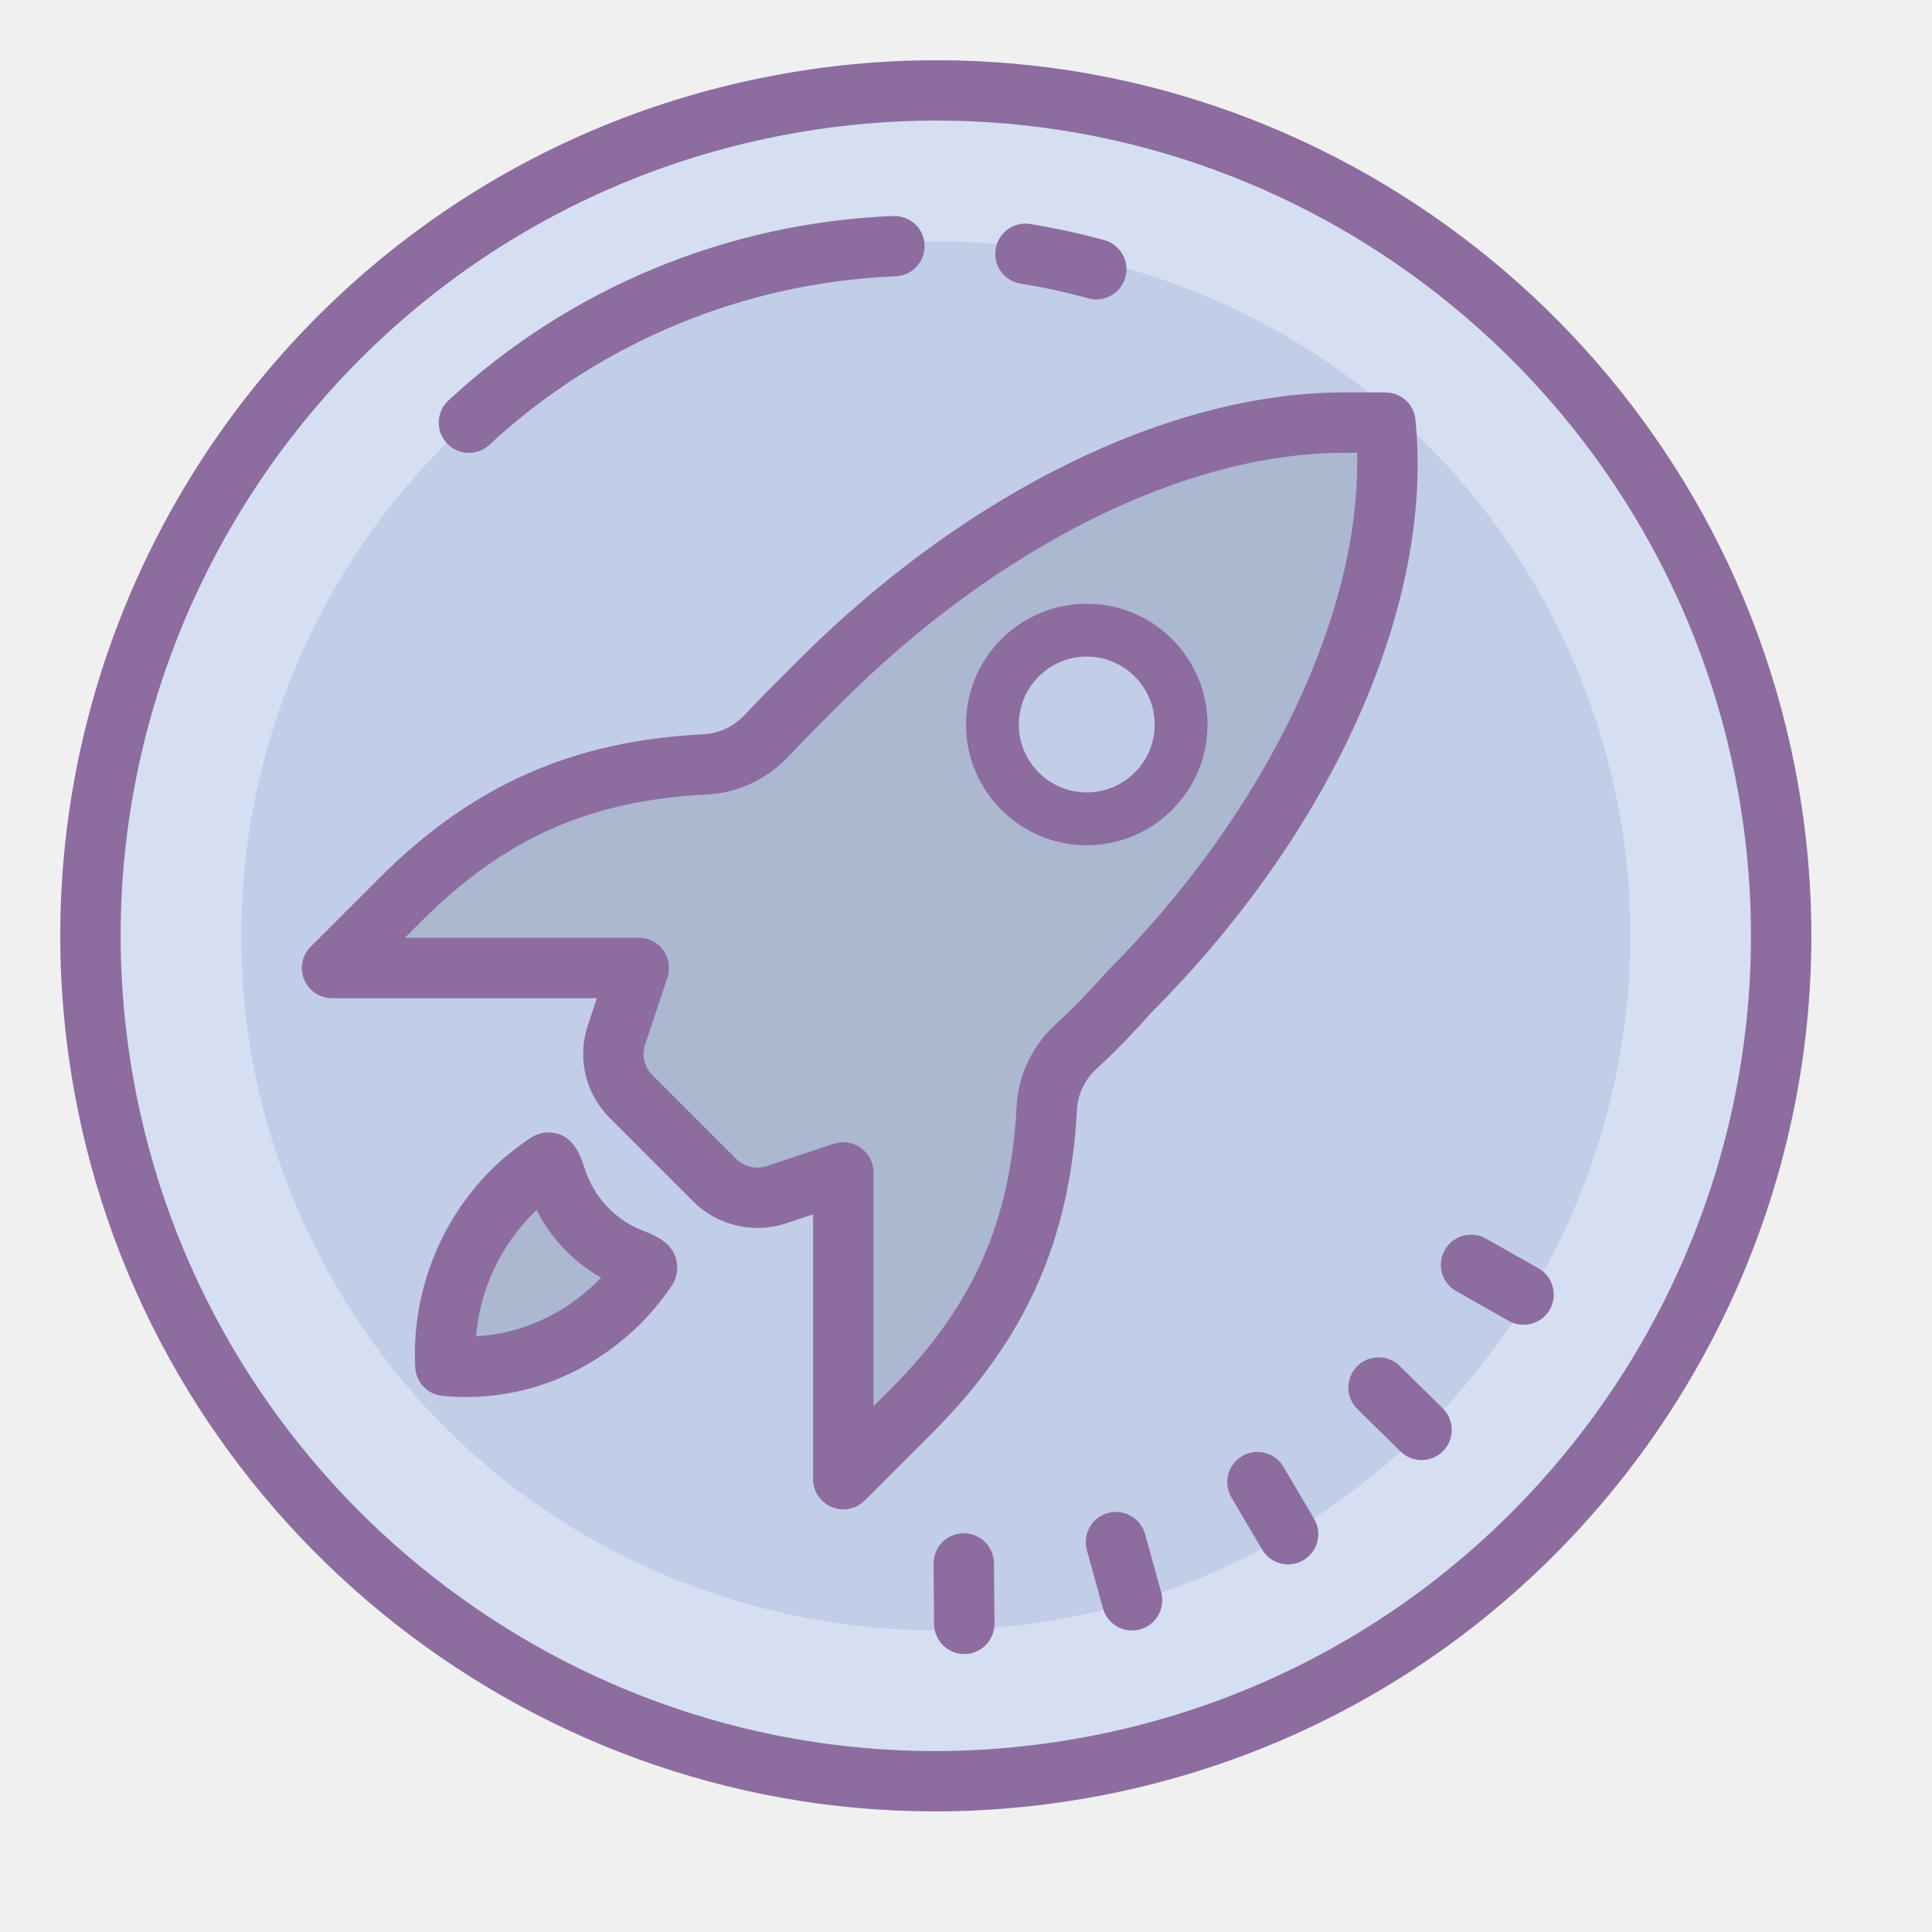
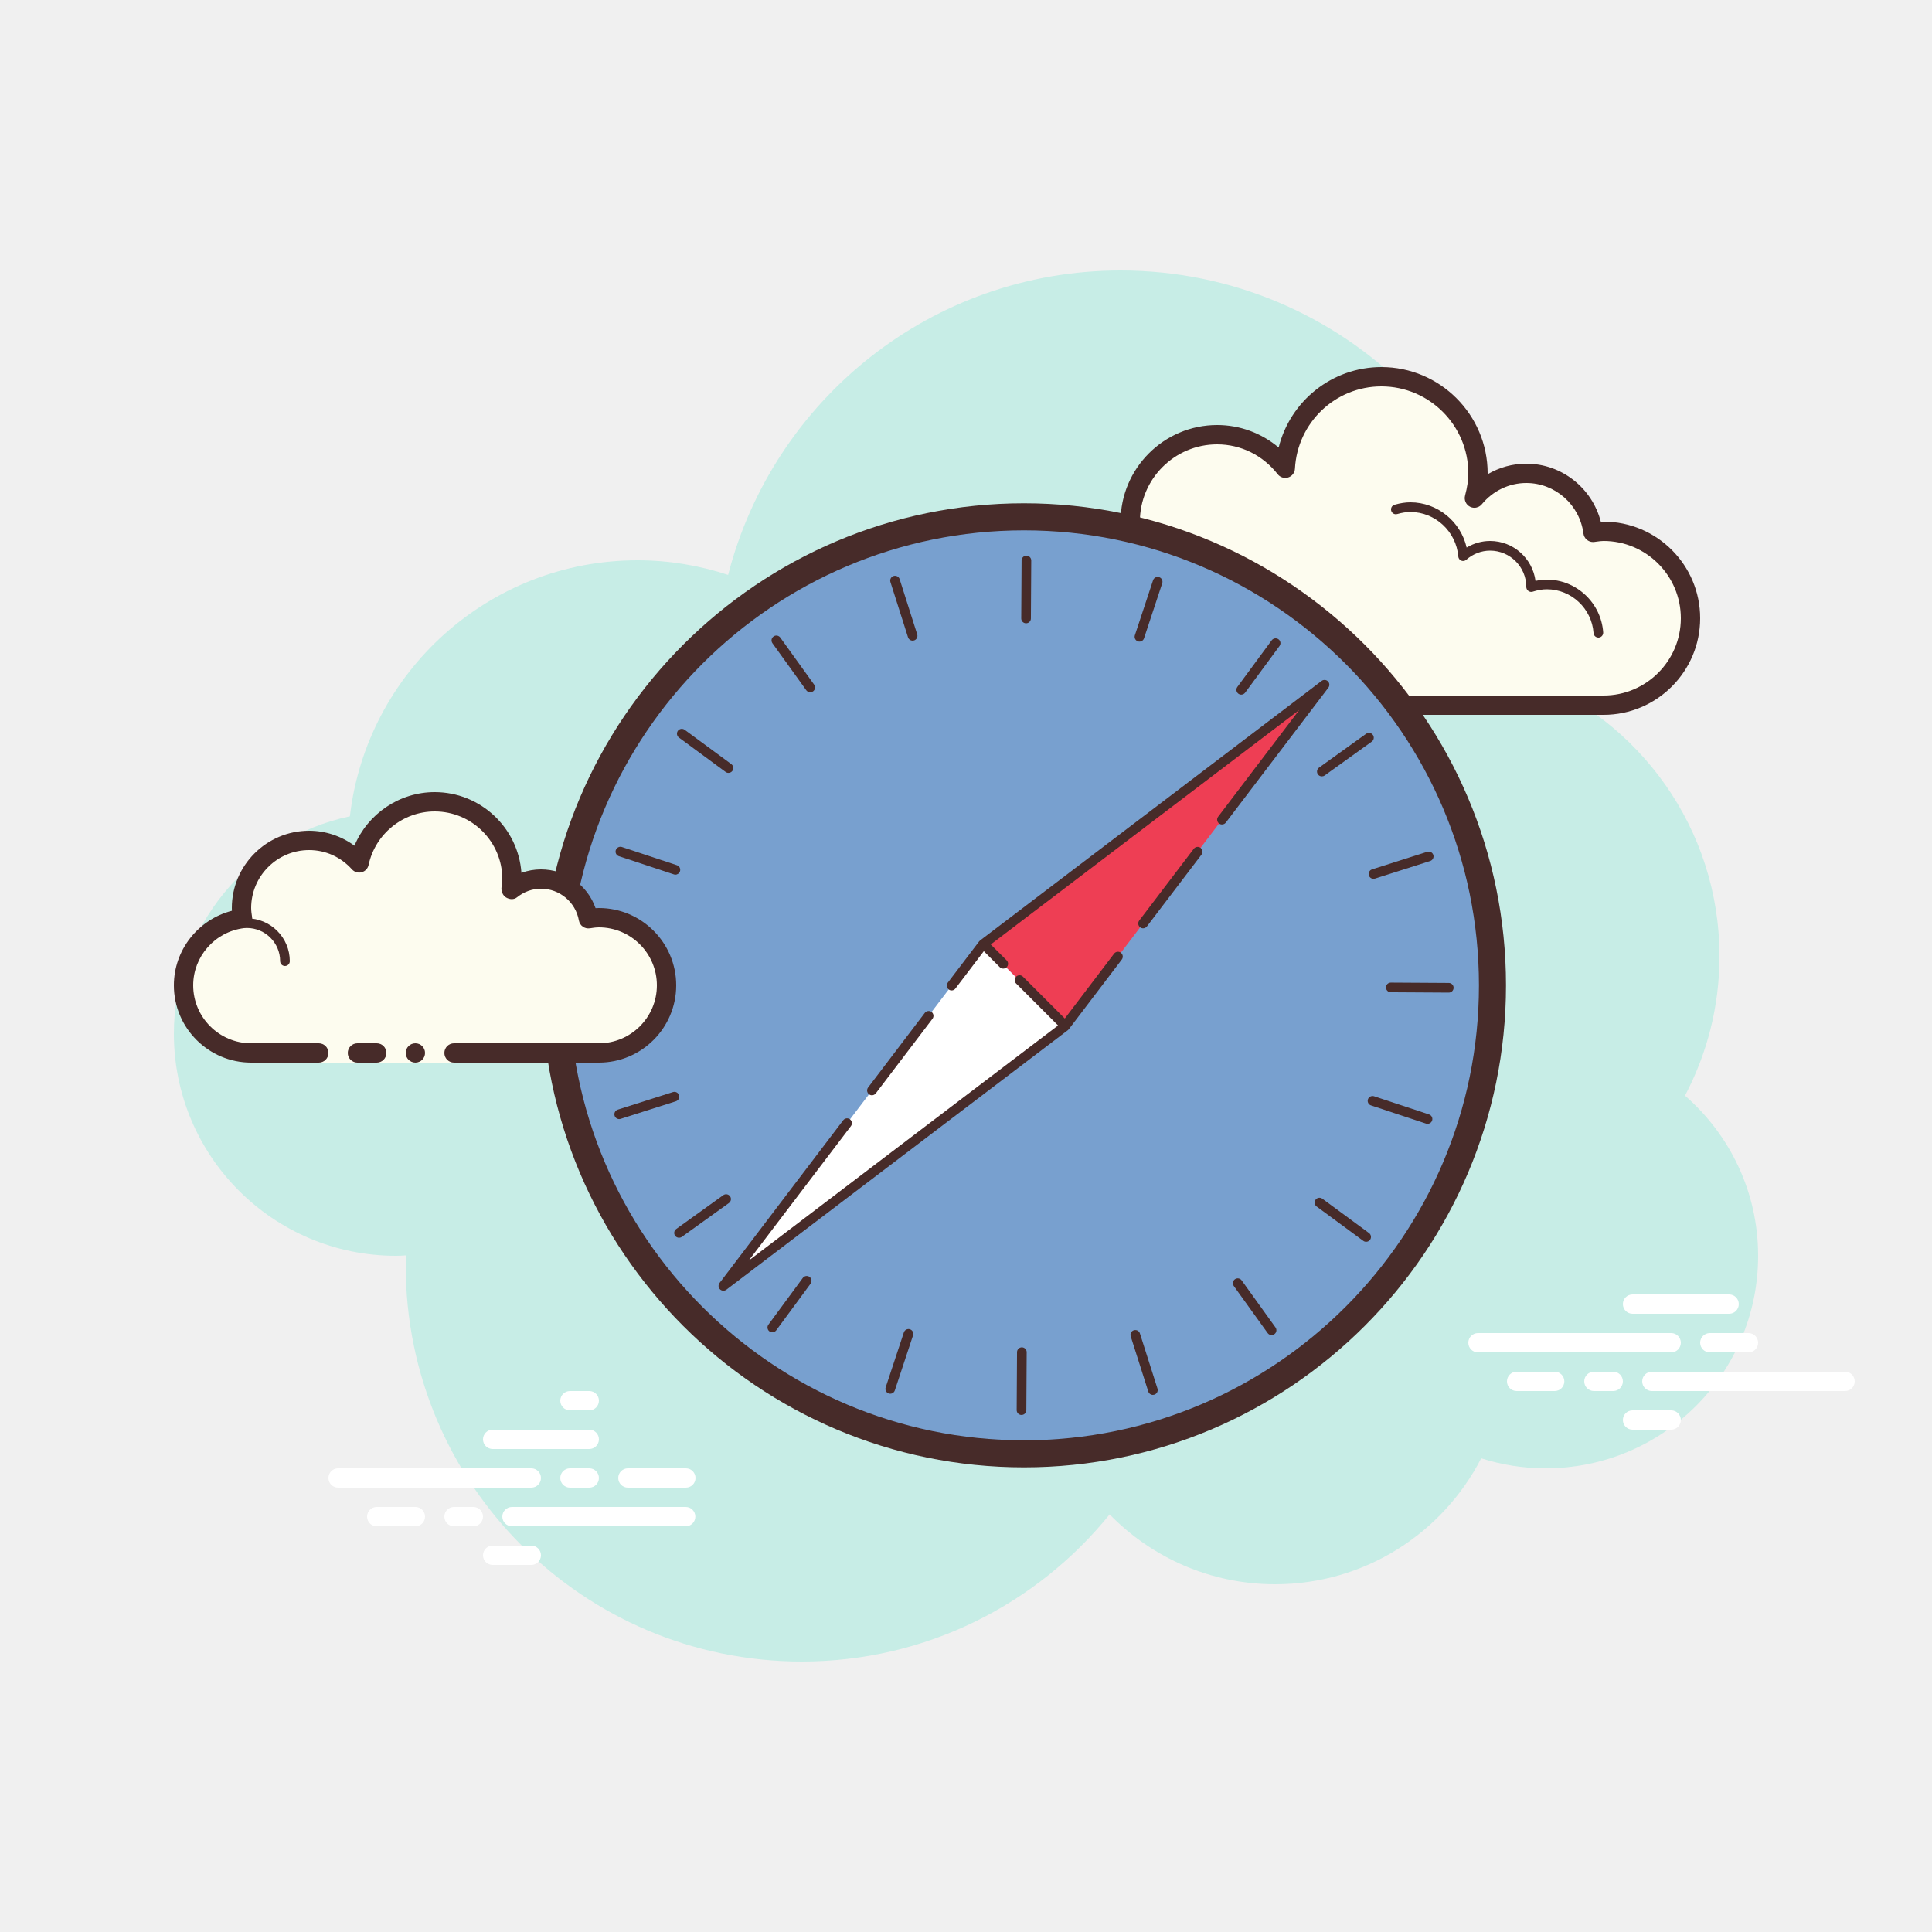
- <svg xmlns="http://www.w3.org/2000/svg" viewBox="0 0 64 64" width="64px" height="64px">
-   <path fill="#d6dff2" d="M31 3A28 28 0 1 0 31 59A28 28 0 1 0 31 3Z" transform="rotate(-70.907 31.002 31)" />
-   <path fill="#c2cde7" d="M31.002,54.007c-2.553,0-5.084-0.428-7.523-1.272c-5.807-2.009-10.482-6.159-13.167-11.685 c-2.684-5.526-3.056-11.767-1.047-17.573c3.206-9.262,11.94-15.485,21.733-15.485c2.553,0,5.084,0.428,7.523,1.272 c5.807,2.009,10.482,6.159,13.167,11.685c2.684,5.526,3.056,11.767,1.047,17.573C49.529,47.785,40.796,54.007,31.002,54.007z" />
-   <path fill="#acb7d0" d="M44.518,14h1.376c0.565,5.532-2.484,12.857-8.468,18.841c-0.599,0.674-1.152,1.255-1.753,1.801 c-0.585,0.531-0.954,1.264-0.996,2.052c-0.213,4.007-1.51,7.074-4.484,10.048L27.935,49V38.839l-2.214,0.738 c-0.719,0.24-1.511,0.053-2.047-0.483l-2.768-2.768c-0.536-0.536-0.723-1.328-0.483-2.047l0.738-2.214H11l2.258-2.258 c2.992-2.992,6.079-4.287,10.122-4.488c0.762-0.038,1.48-0.385,2.004-0.939c0.587-0.621,1.158-1.189,1.775-1.805 C32.692,17.041,39.212,14,44.518,14z" />
-   <path fill="#c2cde7" d="M36 21A3 3 0 1 0 36 27A3 3 0 1 0 36 21Z" />
-   <path fill="#acb7d0" d="M18.409,38.998c0.39,1.227,1.311,2.234,2.512,2.695c0.336,0.129,0.562,0.25,0.508,0.329 c-0.267,0.395-0.581,0.784-0.89,1.093c-1.628,1.628-3.751,2.333-5.785,2.13c-0.102-2.034,0.598-4.158,2.225-5.785 c0.328-0.328,0.747-0.662,1.166-0.939C18.214,38.475,18.309,38.683,18.409,38.998z" />
-   <path fill="#8d6c9f" d="M59.429,25.27C56.71,11.783,44.767,1.995,31.029,1.995c-1.921,0-3.859,0.194-5.759,0.577 C9.595,5.731-0.588,21.055,2.571,36.73C5.29,50.217,17.233,60.005,30.971,60.005c1.921,0,3.859-0.194,5.759-0.577 C52.405,56.269,62.588,40.945,59.429,25.27z M36.334,57.468c-1.77,0.357-3.575,0.538-5.364,0.538 c-12.789,0-23.908-9.114-26.438-21.671C1.591,21.74,11.071,7.474,25.666,4.532c1.77-0.357,3.575-0.538,5.364-0.538 c12.789,0,23.908,9.114,26.438,21.671C60.409,40.26,50.929,54.526,36.334,57.468z" />
-   <path fill="#8d6c9f" d="M42.516 48.59c-.28-.476-.893-.634-1.369-.354-.476.28-.635.894-.354 1.369l1.015 1.723c.187.317.52.493.863.493.172 0 .347-.044.506-.138.476-.28.635-.894.354-1.369L42.516 48.59zM46.367 45.251c-.393-.386-1.027-.382-1.414.012-.387.394-.382 1.027.012 1.414l1.426 1.402c.195.191.448.287.701.287.259 0 .517-.1.713-.299.387-.394.382-1.027-.012-1.414L46.367 45.251zM31.926 50.792c-.002 0-.005 0-.008 0-.552.004-.996.456-.992 1.008l.017 2c.004.549.451.992 1 .992.002 0 .005 0 .008 0 .552-.004.996-.456.992-1.008l-.017-2C32.922 51.234 32.475 50.792 31.926 50.792zM50.963 42.015l-1.74-.985c-.481-.272-1.09-.104-1.363.377-.272.48-.103 1.091.377 1.363l1.74.985c.156.088.325.13.492.13.349 0 .687-.182.871-.507C51.613 42.897 51.444 42.287 50.963 42.015zM37.931 50.818c-.148-.532-.699-.844-1.231-.697-.532.148-.844.699-.697 1.231l.534 1.927c.123.443.525.733.963.733.088 0 .178-.012.268-.037.532-.148.844-.699.697-1.231L37.931 50.818zM33.811 9.396c.751.12 1.504.284 2.239.486.089.025.178.037.266.037.439 0 .841-.292.963-.735.147-.532-.166-1.083-.698-1.229-.805-.222-1.631-.401-2.455-.533-.544-.092-1.058.284-1.145.83C32.894 8.796 33.266 9.309 33.811 9.396zM15.534 15c.244 0 .488-.088.68-.267 3.659-3.396 8.437-5.378 13.454-5.58.552-.022.981-.487.959-1.039-.022-.551-.465-.969-1.039-.959-5.494.22-10.726 2.391-14.734 6.112-.405.376-.428 1.009-.053 1.413C14.999 14.892 15.266 15 15.534 15zM38.133 33.548c6.023-6.022 9.378-13.552 8.755-19.649C46.837 13.388 46.407 13 45.894 13h-1.376c-5.76 0-12.514 3.314-18.066 8.867l-.139.139c-.571.57-1.105 1.105-1.656 1.687-.354.375-.838.604-1.328.628-4.366.216-7.69 1.691-10.779 4.78l-2.258 2.258c-.286.286-.372.716-.217 1.09.155.374.52.617.924.617h8.774l-.299.898c-.362 1.085-.084 2.262.725 3.07l2.768 2.768c.795.795 2.004 1.08 3.07.725l.898-.299V49c0 .404.244.769.617.924C27.677 49.975 27.807 50 27.936 50c.26 0 .516-.102.707-.293l2.258-2.258c3.073-3.072 4.546-6.373 4.776-10.702.027-.513.265-.998.669-1.365C36.919 34.862 37.483 34.283 38.133 33.548zM35.001 33.901c-.797.724-1.266 1.696-1.322 2.739-.205 3.851-1.458 6.66-4.193 9.394l-.551.551v-7.747c0-.321-.154-.623-.415-.811-.173-.125-.378-.189-.585-.189-.106 0-.213.017-.316.051l-2.215.738c-.354.12-.758.024-1.023-.241l-2.768-2.768c-.27-.27-.362-.662-.241-1.024l.738-2.214c.102-.305.05-.64-.138-.901s-.49-.415-.811-.415h-7.747l.551-.551c2.749-2.749 5.579-4.004 9.464-4.196 1.014-.05 1.966-.495 2.681-1.251.537-.567 1.06-1.089 1.617-1.647l.139-.139C33.051 18.096 39.276 15 44.518 15h.438c.142 5.296-3.016 11.913-8.278 17.177C36.037 32.899 35.52 33.431 35.001 33.901z" />
-   <path fill="#8d6c9f" d="M40 24c0-2.206-1.794-4-4-4s-4 1.794-4 4 1.794 4 4 4S40 26.206 40 24zM36 26.25c-1.241 0-2.25-1.009-2.25-2.25s1.009-2.25 2.25-2.25 2.25 1.009 2.25 2.25S37.241 26.25 36 26.25zM21.279 40.759c-.899-.345-1.616-1.116-1.917-2.063-.122-.384-.375-1.182-1.197-1.182-.196 0-.407.063-.571.171-.484.32-.953.698-1.322 1.067-1.721 1.721-2.639 4.105-2.517 6.542.024.494.407.896.899.945.261.026.522.039.785.039 2.16 0 4.223-.873 5.808-2.457.345-.346.704-.786 1.012-1.24.17-.253.222-.609.13-.9C22.225 41.16 21.751 40.94 21.279 40.759zM19.833 42.408c-1.125 1.125-2.558 1.778-4.064 1.861.132-1.55.796-2.981 1.917-4.103.029-.028.058-.057.089-.086.477.945 1.229 1.733 2.141 2.243C19.888 42.352 19.86 42.38 19.833 42.408z" />
+ <svg xmlns="http://www.w3.org/2000/svg" viewBox="0 0 100 100" width="100px" height="100px">
+   <path fill="#c7ede6" d="M87.215,56.71C88.35,54.555,89,52.105,89,49.5c0-6.621-4.159-12.257-10.001-14.478 C78.999,35.015,79,35.008,79,35c0-11.598-9.402-21-21-21c-9.784,0-17.981,6.701-20.313,15.757C36.211,29.272,34.638,29,33,29 c-7.692,0-14.023,5.793-14.89,13.252C12.906,43.353,9,47.969,9,53.5C9,59.851,14.149,65,20.5,65c0.177,0,0.352-0.012,0.526-0.022 C21.022,65.153,21,65.324,21,65.5C21,76.822,30.178,86,41.5,86c6.437,0,12.175-2.972,15.934-7.614C59.612,80.611,62.64,82,66,82 c4.65,0,8.674-2.65,10.666-6.518C77.718,75.817,78.837,76,80,76c6.075,0,11-4.925,11-11C91,61.689,89.53,58.727,87.215,56.71z" />
+   <path fill="#fdfcef" d="M67.5,36.5V37h-3v-0.5c0,0-4.242,0-5.5,0c-2.485,0-4.5-2.015-4.5-4.5 c0-2.333,1.782-4.229,4.055-4.455C58.533,27.364,58.5,27.187,58.5,27c0-2.485,2.015-4.5,4.5-4.5c1.438,0,2.703,0.686,3.527,1.736 C66.667,21.6,68.829,19.5,71.5,19.5c2.761,0,5,2.239,5,5c0,0.446-0.077,0.87-0.187,1.282c0.642-0.777,1.6-1.282,2.687-1.282 c1.781,0,3.234,1.335,3.455,3.055C82.636,27.533,82.813,27.5,83,27.5c2.485,0,4.5,2.015,4.5,4.5s-2.015,4.5-4.5,4.5s-9.5,0-9.5,0 H67.5z" />
+   <path fill="#472b29" d="M71.5,19c3.033,0,5.5,2.467,5.5,5.5c0,0.016,0,0.031,0,0.047C77.602,24.192,78.29,24,79,24 c1.831,0,3.411,1.261,3.858,3.005C82.905,27.002,82.952,27,83,27c2.757,0,5,2.243,5,5s-2.243,5-5,5H67.5 c-0.276,0-0.5-0.224-0.5-0.5s0.224-0.5,0.5-0.5H83c2.206,0,4-1.794,4-4s-1.794-4-4-4c-0.117,0-0.23,0.017-0.343,0.032 l-0.141,0.019c-0.021,0.003-0.041,0.004-0.062,0.004c-0.246,0-0.462-0.185-0.495-0.437C81.768,26.125,80.496,25,79,25 c-0.885,0-1.723,0.401-2.301,1.1c-0.098,0.118-0.241,0.182-0.386,0.182c-0.078,0-0.156-0.018-0.228-0.056 c-0.209-0.107-0.314-0.346-0.254-0.573C75.946,25.218,76,24.852,76,24.5c0-2.481-2.019-4.5-4.5-4.5 c-2.381,0-4.347,1.872-4.474,4.263c-0.011,0.208-0.15,0.387-0.349,0.45c-0.05,0.016-0.101,0.024-0.152,0.024 c-0.15,0-0.296-0.069-0.392-0.192C65.362,23.563,64.221,23,63,23c-2.206,0-4,1.794-4,4c0,0.117,0.017,0.23,0.032,0.343 l0.019,0.141c0.016,0.134-0.022,0.268-0.106,0.373c-0.084,0.105-0.207,0.172-0.34,0.185C56.549,28.247,55,29.949,55,32 c0,2.206,1.794,4,4,4h5.5c0.276,0,0.5,0.224,0.5,0.5S64.776,37,64.5,37H59c-2.757,0-5-2.243-5-5c0-2.397,1.689-4.413,4.003-4.877 C58.001,27.082,58,27.041,58,27c0-2.757,2.243-5,5-5c1.176,0,2.293,0.416,3.183,1.164C66.781,20.76,68.945,19,71.5,19L71.5,19z" />
+   <path fill="#472b29" d="M73,26c1.403,0,2.609,0.999,2.913,2.341C76.28,28.119,76.699,28,77.125,28 c1.202,0,2.198,0.897,2.353,2.068C79.681,30.022,79.874,30,80.063,30c1.529,0,2.811,1.2,2.918,2.732 C82.99,32.87,82.886,32.99,82.749,33c-0.006,0-0.012,0-0.018,0c-0.13,0-0.24-0.101-0.249-0.232 c-0.089-1.271-1.151-2.268-2.419-2.268c-0.229,0-0.47,0.042-0.738,0.127c-0.022,0.007-0.045,0.01-0.067,0.01 c-0.055,0-0.11-0.02-0.156-0.054C79.038,30.537,79,30.455,79,30.375c0-1.034-0.841-1.875-1.875-1.875 c-0.447,0-0.885,0.168-1.231,0.473c-0.047,0.041-0.106,0.063-0.165,0.063c-0.032,0-0.063-0.006-0.093-0.019 c-0.088-0.035-0.148-0.117-0.155-0.212C75.377,27.512,74.288,26.5,73,26.5c-0.208,0-0.425,0.034-0.682,0.107 c-0.023,0.007-0.047,0.01-0.07,0.01c-0.109,0-0.207-0.073-0.239-0.182c-0.038-0.133,0.039-0.271,0.172-0.309 C72.483,26.04,72.744,26,73,26L73,26z" />
+   <path fill="#472b29" d="M59.117,27.5c1.326,0,2.508,0.897,2.874,2.182c0.038,0.133-0.039,0.271-0.172,0.309 C61.795,29.997,61.772,30,61.75,30c-0.109,0-0.209-0.072-0.24-0.182C61.205,28.748,60.221,28,59.117,28 c-0.117,0-0.23,0.014-0.342,0.029c-0.012,0.002-0.023,0.003-0.035,0.003c-0.121,0-0.229-0.092-0.246-0.217 c-0.019-0.137,0.077-0.263,0.214-0.281C58.842,27.516,58.978,27.5,59.117,27.5L59.117,27.5z" />
+   <circle cx="53" cy="51" r="24.25" fill="#78a0cf" />
+   <path fill="#472b29" d="M53,75.95c-13.758,0-24.95-11.192-24.95-24.95c0-13.757,11.192-24.95,24.95-24.95 S77.95,37.243,77.95,51C77.95,64.758,66.758,75.95,53,75.95z M53,27.45c-12.985,0-23.55,10.564-23.55,23.55S40.015,74.55,53,74.55 S76.55,63.985,76.55,51S65.985,27.45,53,27.45z" />
+   <path fill="#fff" d="M27.5,77h-10c-0.276,0-0.5-0.224-0.5-0.5s0.224-0.5,0.5-0.5h10c0.276,0,0.5,0.224,0.5,0.5 S27.777,77,27.5,77z" />
+   <path fill="#fff" d="M30.5,77h-1c-0.276,0-0.5-0.224-0.5-0.5s0.224-0.5,0.5-0.5h1c0.276,0,0.5,0.224,0.5,0.5 S30.777,77,30.5,77z" />
+   <path fill="#fff" d="M35.491,79H26.5c-0.276,0-0.5-0.224-0.5-0.5s0.224-0.5,0.5-0.5h8.991c0.276,0,0.5,0.224,0.5,0.5 S35.767,79,35.491,79z" />
+   <path fill="#fff" d="M24.5,79h-1c-0.276,0-0.5-0.224-0.5-0.5s0.224-0.5,0.5-0.5h1c0.276,0,0.5,0.224,0.5,0.5 S24.777,79,24.5,79z" />
+   <path fill="#fff" d="M21.5,79h-2c-0.276,0-0.5-0.224-0.5-0.5s0.224-0.5,0.5-0.5h2c0.276,0,0.5,0.224,0.5,0.5 S21.777,79,21.5,79z" />
+   <path fill="#fff" d="M27.5,81h-2c-0.276,0-0.5-0.224-0.5-0.5s0.224-0.5,0.5-0.5h2c0.276,0,0.5,0.224,0.5,0.5 S27.776,81,27.5,81z" />
+   <path fill="#fff" d="M30.5,72c-0.177,0-0.823,0-1,0c-0.276,0-0.5,0.224-0.5,0.5c0,0.276,0.224,0.5,0.5,0.5 c0.177,0,0.823,0,1,0c0.276,0,0.5-0.224,0.5-0.5C31,72.224,30.776,72,30.5,72z" />
+   <path fill="#fff" d="M30.5,74c-0.177,0-4.823,0-5,0c-0.276,0-0.5,0.224-0.5,0.5c0,0.276,0.224,0.5,0.5,0.5 c0.177,0,4.823,0,5,0c0.276,0,0.5-0.224,0.5-0.5C31,74.224,30.776,74,30.5,74z" />
+   <path fill="#fff" d="M35.5,76c-0.177,0-2.823,0-3,0c-0.276,0-0.5,0.224-0.5,0.5c0,0.276,0.224,0.5,0.5,0.5 c0.177,0,2.823,0,3,0c0.276,0,0.5-0.224,0.5-0.5C36,76.224,35.776,76,35.5,76z" />
+   <g>
+     <path fill="#fff" d="M86.5,70h-10c-0.276,0-0.5-0.224-0.5-0.5s0.224-0.5,0.5-0.5h10c0.276,0,0.5,0.224,0.5,0.5 S86.776,70,86.5,70z" />
+     <path fill="#fff" d="M90.5,70h-2c-0.276,0-0.5-0.224-0.5-0.5s0.224-0.5,0.5-0.5h2c0.276,0,0.5,0.224,0.5,0.5 S90.776,70,90.5,70z" />
+     <path fill="#fff" d="M95.5,72h-10c-0.276,0-0.5-0.224-0.5-0.5s0.224-0.5,0.5-0.5h10c0.276,0,0.5,0.224,0.5,0.5 S95.777,72,95.5,72z" />
+     <path fill="#fff" d="M83.5,72h-1c-0.276,0-0.5-0.224-0.5-0.5s0.224-0.5,0.5-0.5h1c0.276,0,0.5,0.224,0.5,0.5 S83.776,72,83.5,72z" />
+     <path fill="#fff" d="M80.47,72H78.5c-0.276,0-0.5-0.224-0.5-0.5s0.224-0.5,0.5-0.5h1.97c0.276,0,0.5,0.224,0.5,0.5 S80.746,72,80.47,72z" />
+     <path fill="#fff" d="M89.5,68h-5c-0.276,0-0.5-0.224-0.5-0.5s0.224-0.5,0.5-0.5h5c0.276,0,0.5,0.224,0.5,0.5 S89.777,68,89.5,68z" />
+     <path fill="#fff" d="M86.5,74h-2c-0.276,0-0.5-0.224-0.5-0.5s0.224-0.5,0.5-0.5h2c0.276,0,0.5,0.224,0.5,0.5 S86.776,74,86.5,74z" />
+   </g>
+   <g>
+     <path fill="#472b29" d="M73.889,58.17c-0.026,0-0.053-0.004-0.078-0.013l-2.848-0.942 c-0.132-0.043-0.202-0.185-0.159-0.315c0.044-0.132,0.191-0.201,0.315-0.159l2.848,0.942c0.132,0.043,0.202,0.185,0.159,0.315 C74.091,58.104,73.993,58.17,73.889,58.17z" />
+     <path fill="#472b29" d="M70.711,64.275c-0.052,0-0.104-0.016-0.148-0.049l-2.416-1.779 c-0.111-0.082-0.135-0.238-0.053-0.35s0.239-0.134,0.35-0.053l2.416,1.779c0.111,0.082,0.135,0.238,0.053,0.35 C70.863,64.24,70.787,64.275,70.711,64.275z" />
+     <path fill="#472b29" d="M65.816,69.104c-0.077,0-0.154-0.036-0.203-0.104l-1.752-2.437 c-0.08-0.111-0.055-0.268,0.058-0.349c0.109-0.079,0.268-0.056,0.349,0.058l1.752,2.437c0.08,0.111,0.055,0.268-0.058,0.349 C65.918,69.089,65.867,69.104,65.816,69.104z" />
+     <path fill="#472b29" d="M59.673,72.2c-0.106,0-0.204-0.067-0.238-0.174l-0.91-2.858c-0.042-0.132,0.031-0.272,0.162-0.314 c0.134-0.039,0.272,0.03,0.314,0.162l0.91,2.858c0.042,0.132-0.031,0.272-0.162,0.314C59.724,72.196,59.698,72.2,59.673,72.2z" />
+     <path fill="#472b29" d="M52.873,73.238L52.873,73.238c-0.14-0.001-0.251-0.113-0.25-0.251l0.018-3 c0.001-0.138,0.112-0.249,0.25-0.249h0.001c0.139,0.001,0.25,0.113,0.249,0.251l-0.018,3 C53.122,73.127,53.011,73.238,52.873,73.238z" />
+     <path fill="#472b29" d="M46.08,72.139c-0.026,0-0.053-0.004-0.078-0.013c-0.132-0.043-0.202-0.185-0.159-0.315 l0.942-2.848c0.044-0.132,0.19-0.201,0.315-0.159c0.132,0.043,0.202,0.185,0.159,0.315l-0.942,2.848 C46.282,72.072,46.185,72.139,46.08,72.139z" />
+     <path fill="#472b29" d="M39.975,68.961c-0.052,0-0.104-0.016-0.148-0.049c-0.111-0.082-0.135-0.238-0.053-0.35 l1.779-2.416c0.082-0.11,0.239-0.135,0.35-0.053c0.111,0.082,0.135,0.238,0.053,0.35l-1.779,2.416 C40.127,68.926,40.051,68.961,39.975,68.961z" />
+     <path fill="#472b29" d="M35.146,64.066c-0.077,0-0.154-0.036-0.203-0.104c-0.08-0.111-0.055-0.268,0.058-0.349 l2.437-1.752c0.109-0.079,0.268-0.056,0.349,0.058c0.08,0.111,0.055,0.268-0.058,0.349l-2.437,1.752 C35.247,64.051,35.196,64.066,35.146,64.066z" />
+     <path fill="#472b29" d="M32.05,57.923c-0.106,0-0.204-0.067-0.238-0.174c-0.042-0.132,0.031-0.272,0.162-0.314l2.858-0.91 c0.134-0.039,0.272,0.031,0.314,0.162c0.042,0.132-0.031,0.272-0.162,0.314l-2.858,0.91 C32.101,57.919,32.075,57.923,32.05,57.923z" />
+     <path fill="#472b29" d="M34.012,51.141c0,0-0.001,0-0.002,0l-3-0.019c-0.138,0-0.249-0.113-0.248-0.251 s0.112-0.249,0.25-0.249c0.001,0,0.001,0,0.002,0l3,0.018c0.138,0.001,0.249,0.113,0.248,0.251 C34.261,51.029,34.149,51.141,34.012,51.141z" />
+     <path fill="#472b29" d="M34.959,45.272c-0.026,0-0.053-0.004-0.078-0.013l-2.848-0.943 c-0.132-0.043-0.202-0.185-0.159-0.316c0.045-0.131,0.19-0.202,0.315-0.159l2.848,0.943c0.132,0.043,0.202,0.185,0.159,0.316 C35.161,45.206,35.063,45.272,34.959,45.272z" />
+     <path fill="#472b29" d="M37.705,40.004c-0.052,0-0.104-0.016-0.148-0.049l-2.416-1.779 c-0.111-0.082-0.135-0.238-0.053-0.35c0.082-0.111,0.239-0.134,0.35-0.053l2.416,1.779c0.111,0.082,0.135,0.238,0.053,0.35 C37.857,39.969,37.781,40.004,37.705,40.004z" />
+     <path fill="#472b29" d="M41.936,35.832c-0.077,0-0.154-0.036-0.203-0.104l-1.752-2.436 c-0.08-0.112-0.055-0.269,0.058-0.349c0.109-0.08,0.267-0.056,0.349,0.057l1.752,2.436c0.08,0.112,0.055,0.269-0.058,0.349 C42.037,35.817,41.986,35.832,41.936,35.832z" />
+     <path fill="#472b29" d="M47.237,33.159c-0.106,0-0.204-0.068-0.238-0.174l-0.91-2.858 c-0.042-0.131,0.031-0.272,0.162-0.314c0.134-0.039,0.272,0.031,0.314,0.163l0.91,2.858c0.042,0.131-0.031,0.272-0.162,0.314 C47.288,33.155,47.263,33.159,47.237,33.159z" />
+     <path fill="#472b29" d="M53.109,32.261L53.109,32.261c-0.14-0.001-0.251-0.113-0.25-0.251l0.018-3 c0.001-0.138,0.112-0.249,0.25-0.249h0.001c0.139,0.001,0.25,0.113,0.249,0.251l-0.018,3 C53.358,32.15,53.247,32.261,53.109,32.261z" />
+     <path fill="#472b29" d="M58.978,33.209c-0.026,0-0.053-0.004-0.078-0.013c-0.132-0.043-0.202-0.185-0.159-0.316 l0.942-2.848c0.044-0.131,0.191-0.202,0.315-0.159c0.132,0.043,0.202,0.185,0.159,0.316l-0.942,2.848 C59.18,33.143,59.082,33.209,58.978,33.209z" />
+     <path fill="#472b29" d="M64.246,35.955c-0.052,0-0.104-0.016-0.148-0.049c-0.111-0.082-0.135-0.238-0.053-0.35 l1.779-2.415c0.083-0.111,0.239-0.134,0.35-0.053c0.111,0.082,0.135,0.238,0.053,0.35l-1.779,2.415 C64.398,35.919,64.322,35.955,64.246,35.955z" />
+     <path fill="#472b29" d="M68.418,40.185c-0.077,0-0.154-0.036-0.203-0.104c-0.08-0.112-0.055-0.269,0.058-0.349 l2.437-1.751c0.11-0.081,0.268-0.056,0.349,0.057c0.08,0.112,0.055,0.269-0.058,0.349l-2.437,1.751 C68.52,40.17,68.469,40.185,68.418,40.185z" />
+     <path fill="#472b29" d="M71.092,45.487c-0.106,0-0.204-0.068-0.238-0.174c-0.042-0.131,0.031-0.272,0.162-0.314 l2.858-0.91c0.133-0.039,0.272,0.031,0.314,0.163c0.042,0.131-0.031,0.272-0.162,0.314l-2.858,0.91 C71.143,45.483,71.117,45.487,71.092,45.487z" />
+     <path fill="#472b29" d="M74.988,51.377L74.988,51.377l-3.001-0.018c-0.139-0.001-0.25-0.113-0.249-0.251 c0.001-0.138,0.112-0.249,0.25-0.249h0.001l3,0.018c0.139,0.001,0.25,0.113,0.249,0.251S75.126,51.377,74.988,51.377z" />
+   </g>
+   <g>
+     <polygon fill="#ee3e54" points="68.556,35.444 50.879,48.879 55.121,53.121" />
+   </g>
+   <g>
+     <polygon fill="#fff" points="37.444,66.556 55.121,53.121 50.879,48.879" />
+   </g>
+   <g>
+     <path fill="#472b29" d="M45.131,56.691c-0.053,0-0.106-0.017-0.151-0.051c-0.109-0.084-0.131-0.24-0.048-0.351l2.935-3.861 c0.085-0.109,0.241-0.131,0.351-0.048c0.109,0.084,0.131,0.24,0.048,0.351l-2.935,3.861C45.28,56.657,45.206,56.691,45.131,56.691z" />
+   </g>
+   <g>
+     <path fill="#472b29" d="M49.256,51.265c-0.053,0-0.106-0.017-0.151-0.051c-0.109-0.084-0.131-0.241-0.048-0.351l1.623-2.136 c0.014-0.018,0.03-0.034,0.048-0.048l17.678-13.435c0.101-0.076,0.239-0.066,0.328,0.022s0.098,0.229,0.022,0.328l-5.307,6.982 c-0.085,0.109-0.241,0.131-0.351,0.048c-0.109-0.083-0.131-0.241-0.048-0.351l4.197-5.522l-16.19,12.305l-1.603,2.109 C49.405,51.23,49.331,51.265,49.256,51.265z" />
+   </g>
+   <g>
+     <path fill="#472b29" d="M59.165,48.05c-0.053,0-0.106-0.017-0.151-0.051c-0.109-0.084-0.131-0.241-0.048-0.351l2.824-3.715 c0.085-0.11,0.242-0.131,0.351-0.048c0.109,0.084,0.131,0.241,0.048,0.351l-2.824,3.715C59.314,48.016,59.24,48.05,59.165,48.05z" />
+   </g>
+   <g>
+     <path fill="#472b29" d="M37.443,66.807c-0.064,0-0.128-0.024-0.177-0.073c-0.089-0.088-0.098-0.229-0.022-0.328l6.401-8.423 c0.085-0.11,0.241-0.131,0.351-0.048c0.109,0.084,0.131,0.24,0.048,0.351l-5.292,6.963l16.19-12.306l2.723-3.582 c0.085-0.11,0.242-0.131,0.351-0.048c0.109,0.083,0.131,0.241,0.048,0.351l-2.743,3.609c-0.014,0.018-0.03,0.034-0.048,0.048 L37.595,66.756C37.55,66.79,37.496,66.807,37.443,66.807z" />
+   </g>
+   <g>
+     <path fill="#472b29" d="M55.042,53.25c-0.064,0-0.128-0.024-0.177-0.073l-2.271-2.271c-0.098-0.098-0.098-0.256,0-0.354 s0.256-0.098,0.354,0l2.271,2.271c0.098,0.098,0.098,0.256,0,0.354C55.17,53.226,55.106,53.25,55.042,53.25z" />
+   </g>
+   <g>
+     <path fill="#472b29" d="M51.927,50.135c-0.064,0-0.128-0.024-0.177-0.073l-0.885-0.885c-0.098-0.098-0.098-0.256,0-0.354 c0.099-0.099,0.257-0.097,0.354,0l0.885,0.885c0.098,0.098,0.098,0.256,0,0.354C52.055,50.111,51.99,50.135,51.927,50.135z" />
+   </g>
+   <g>
+     <path fill="#fdfcef" d="M16.5,54.5c0,0-1.567,0-3.5,0S9.5,52.933,9.5,51c0-1.781,1.335-3.234,3.055-3.455 C12.527,47.366,12.5,47.187,12.5,47c0-1.933,1.567-3.5,3.5-3.5c1.032,0,1.95,0.455,2.59,1.165c0.384-1.808,1.987-3.165,3.91-3.165 c2.209,0,4,1.791,4,4c0,0.191-0.03,0.374-0.056,0.558C26.872,45.714,27.408,45.5,28,45.5c1.228,0,2.245,0.887,2.455,2.055 C30.634,47.527,30.813,47.5,31,47.5c1.933,0,3.5,1.567,3.5,3.5s-1.567,3.5-3.5,3.5s-7.5,0-7.5,0V55h-7V54.5z" />
+     <path fill="#472b29" d="M14.75,50c0.138,0,0.25-0.112,0.25-0.25c0-1.223-0.995-2.218-2.218-2.218 c-0.034,0.009-0.737-0.001-1.244,0.136c-0.133,0.036-0.212,0.173-0.176,0.306c0.036,0.134,0.173,0.213,0.306,0.176 c0.444-0.12,1.1-0.12,1.113-0.118c0.948,0,1.719,0.771,1.719,1.718C14.5,49.888,14.612,50,14.75,50z" />
+     <circle cx="21.5" cy="54.5" r=".5" fill="#472b29" />
+     <path fill="#472b29" d="M13,55h3.5c0.276,0,0.5-0.224,0.5-0.5S16.776,54,16.5,54H13c-1.654,0-3-1.346-3-3 c0-1.496,1.125-2.768,2.618-2.959c0.134-0.018,0.255-0.088,0.336-0.196s0.115-0.244,0.094-0.377C13.025,47.314,13,47.16,13,47 c0-1.654,1.346-3,3-3c0.85,0,1.638,0.355,2.219,1c0.125,0.139,0.321,0.198,0.5,0.148c0.182-0.049,0.321-0.195,0.36-0.379 C19.42,43.165,20.859,42,22.5,42c1.93,0,3.5,1.57,3.5,3.5c0,0.143-0.021,0.28-0.041,0.418c-0.029,0.203,0.063,0.438,0.242,0.54 c0.179,0.102,0.396,0.118,0.556-0.01C27.122,46.155,27.551,46,28,46c0.966,0,1.792,0.691,1.963,1.644 c0.048,0.267,0.296,0.446,0.569,0.405C30.686,48.025,30.84,48,31,48c1.654,0,3,1.346,3,3s-1.346,3-3,3h-7.5 c-0.276,0-0.5,0.224-0.5,0.5s0.224,0.5,0.5,0.5H31c2.206,0,4-1.794,4-4s-1.794-4-4-4c-0.059,0-0.116,0.002-0.174,0.006 C30.412,45.82,29.289,45,28,45c-0.349,0-0.689,0.061-1.011,0.18C26.824,42.847,24.874,41,22.5,41 c-1.831,0-3.466,1.127-4.153,2.774C17.667,43.276,16.845,43,16,43c-2.206,0-4,1.794-4,4c0,0.048,0.001,0.095,0.004,0.142 C10.261,47.59,9,49.169,9,51C9,53.206,10.794,55,13,55z" />
+     <path fill="#472b29" d="M18.5,54c0.159,0,0.841,0,1,0c0.276,0,0.5,0.224,0.5,0.5c0,0.276-0.224,0.5-0.5,0.5 c-0.159,0-0.841,0-1,0c-0.276,0-0.5-0.224-0.5-0.5C18,54.224,18.224,54,18.5,54z" />
+   </g>
</svg>
